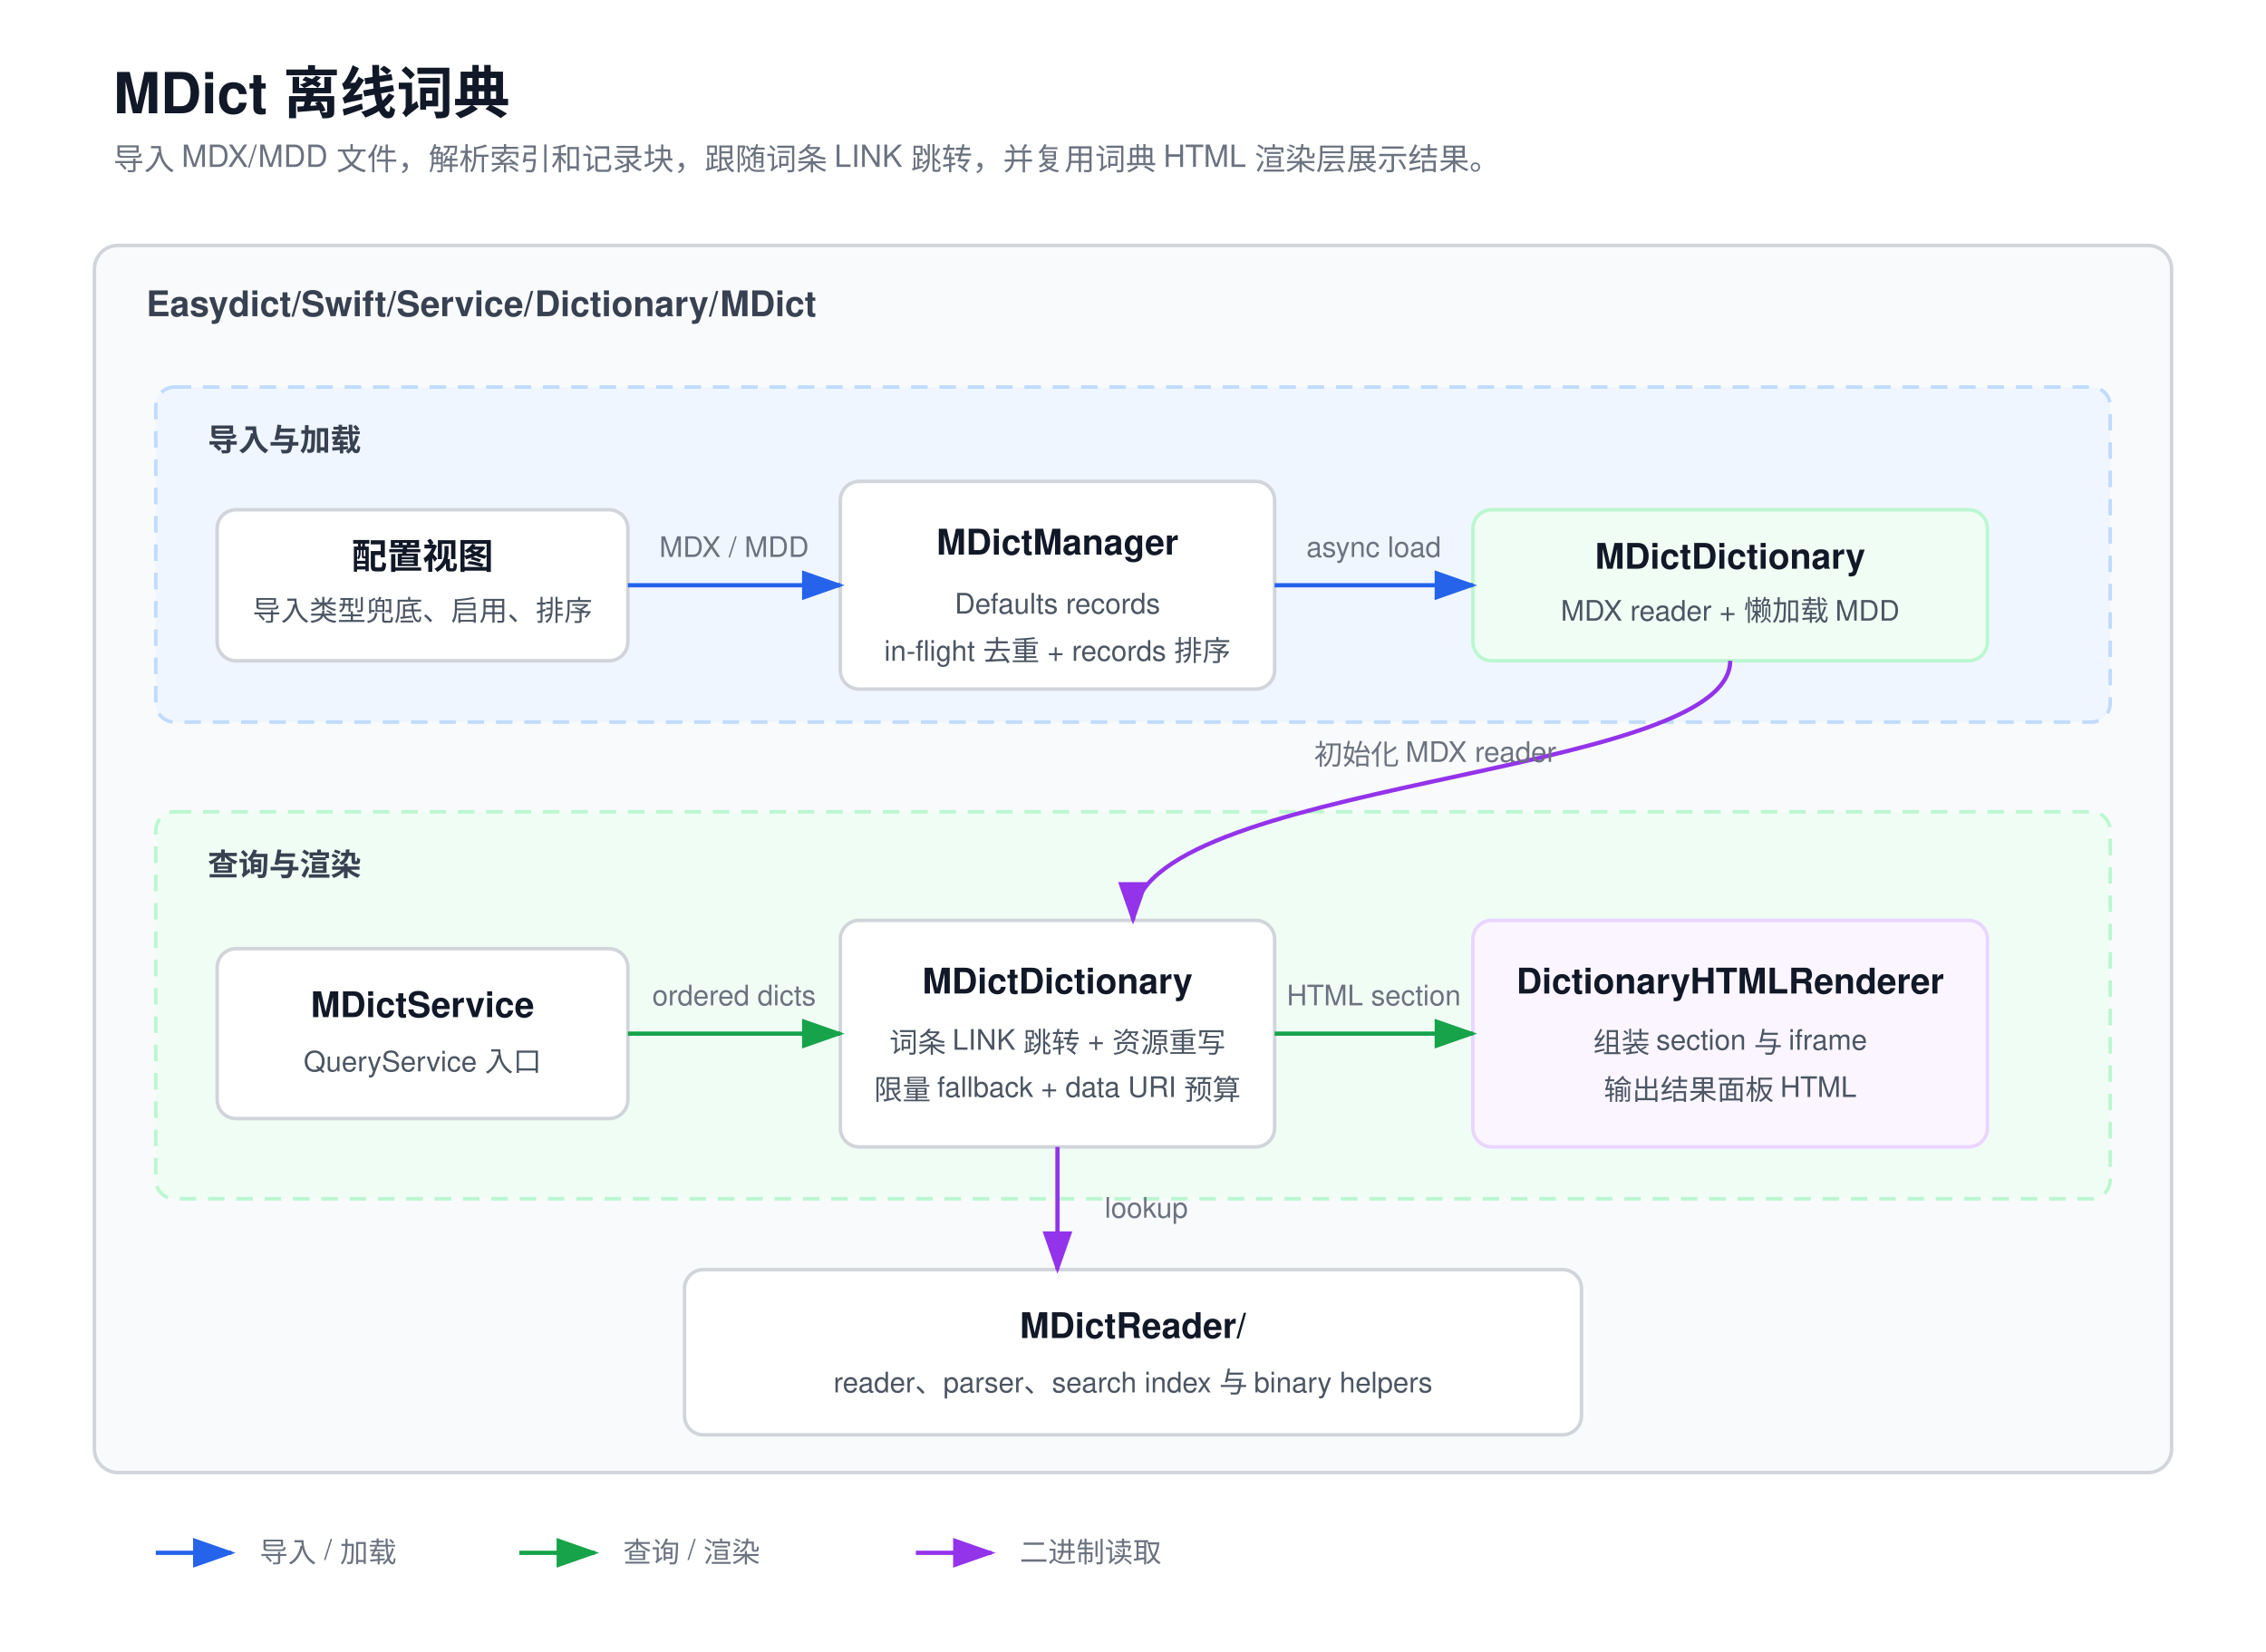
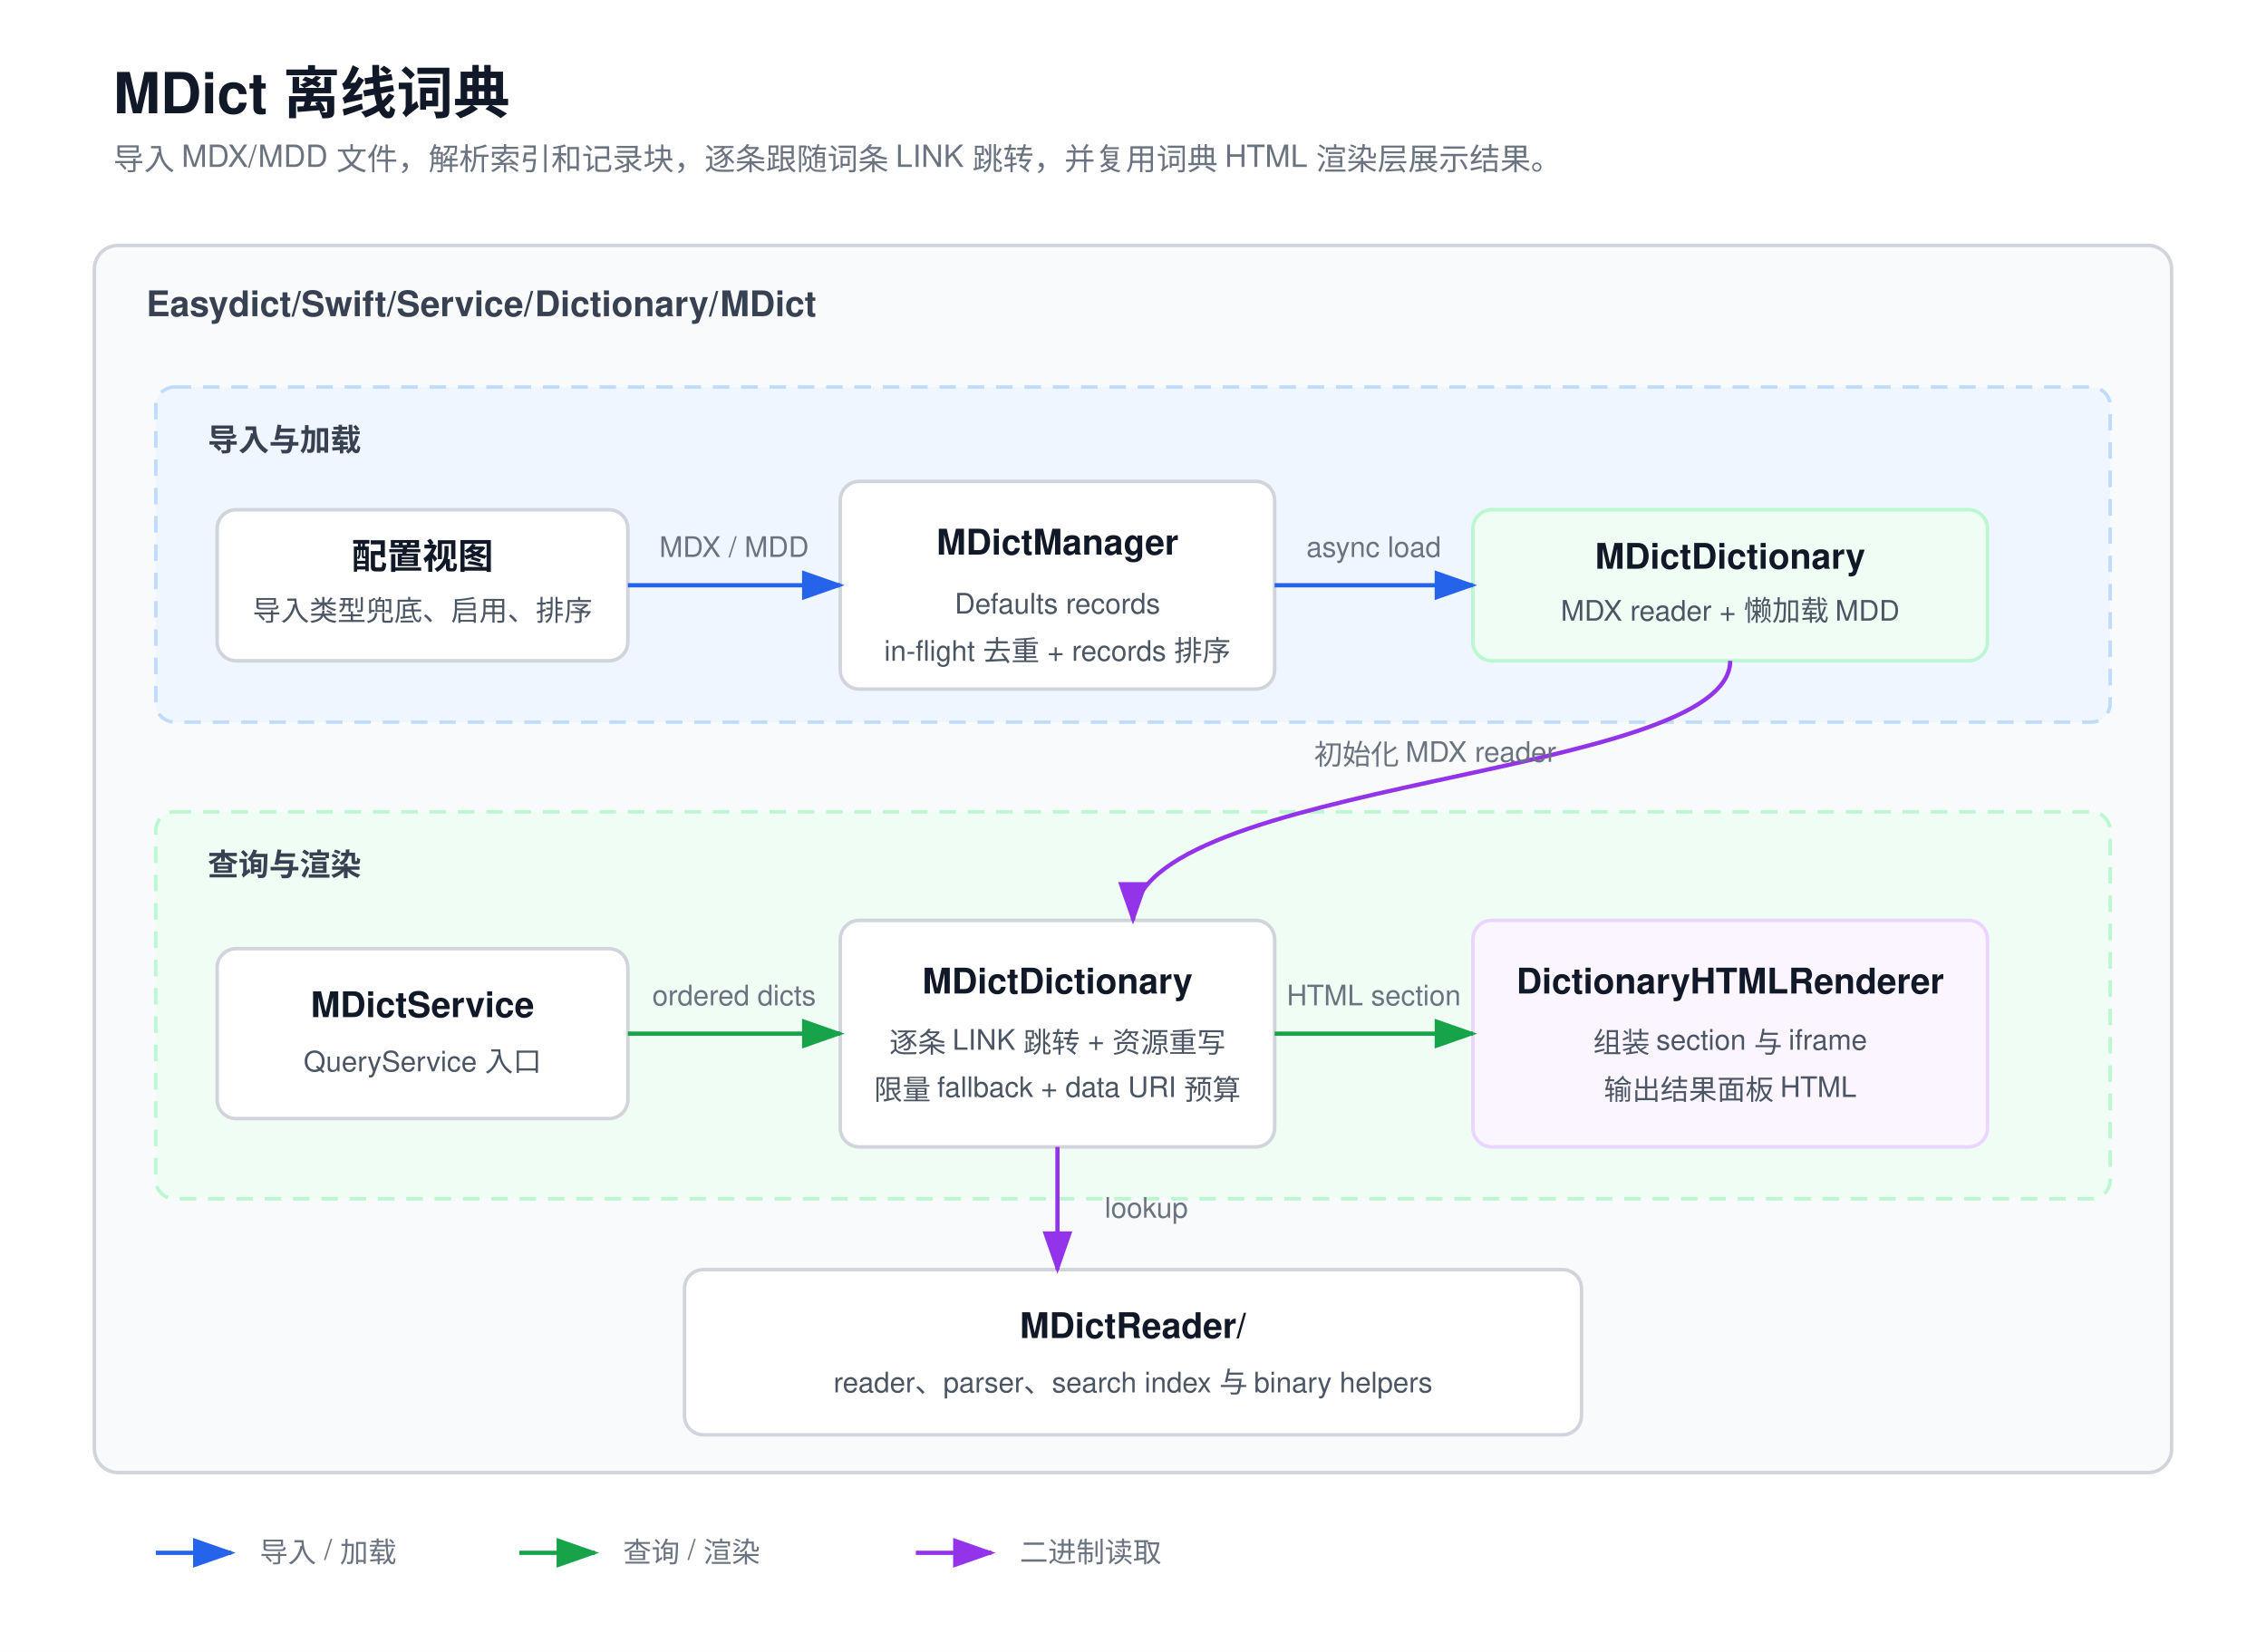
<svg xmlns="http://www.w3.org/2000/svg" viewBox="0 0 960 700" width="960" height="700" role="img" aria-labelledby="title desc">
  <style>
    text {
      font-family: 'Helvetica Neue', Helvetica, Arial, 'PingFang SC', 'Microsoft YaHei', sans-serif;
    }
    .title { fill: #111827; font-size: 24px; font-weight: 600; }
    .subtitle { fill: #6b7280; font-size: 13px; }
    .group-title { fill: #374151; font-size: 15px; font-weight: 600; }
    .box-title { fill: #111827; font-size: 15px; font-weight: 600; }
    .box-text { fill: #4b5563; font-size: 12px; }
    .label { fill: #6b7280; font-size: 12px; }
    .lane-title { fill: #374151; font-size: 13px; font-weight: 600; }
  </style>
  <defs>
    <marker id="arrow-blue" markerWidth="10" markerHeight="7" refX="9" refY="3.5" orient="auto">
      <polygon points="0 0, 10 3.5, 0 7" fill="#2563eb" />
    </marker>
    <marker id="arrow-green" markerWidth="10" markerHeight="7" refX="9" refY="3.5" orient="auto">
      <polygon points="0 0, 10 3.5, 0 7" fill="#16a34a" />
    </marker>
    <marker id="arrow-purple" markerWidth="10" markerHeight="7" refX="9" refY="3.5" orient="auto">
      <polygon points="0 0, 10 3.5, 0 7" fill="#9333ea" />
    </marker>
  </defs>
  <rect width="960" height="700" fill="#ffffff" />
  <text x="48" y="48" class="title">MDict 离线词典</text>
-   <text x="48" y="72" class="subtitle">导入 MDX/MDD 文件，解析索引和记录块，跟随词条 LINK 跳转，并复用词典 HTML 渲染层展示结果。</text>
+   <text x="48" y="72" class="subtitle">导入 MDX/MDD 文件，解析索引和记录块，逐条跟随词条 LINK 跳转，并复用词典 HTML 渲染层展示结果。</text>
  <rect x="40" y="104" width="880" height="520" rx="10" ry="10" fill="#f9fafb" stroke="#d1d5db" stroke-width="1.5" />
  <text x="62" y="134" class="group-title">Easydict/Swift/Service/Dictionary/MDict</text>
  <rect x="66" y="164" width="828" height="142" rx="8" ry="8" fill="#eff6ff" stroke="#bfdbfe" stroke-width="1.5" stroke-dasharray="7 5" />
  <text x="88" y="191" class="lane-title">导入与加载</text>
  <rect x="92" y="216" width="174" height="64" rx="8" ry="8" fill="#ffffff" stroke="#d1d5db" stroke-width="1.5" />
  <text x="179" y="241" text-anchor="middle" class="box-title">配置视图</text>
  <text x="179" y="263" text-anchor="middle" class="box-text">导入类型兜底、启用、排序</text>
  <rect x="356" y="204" width="184" height="88" rx="8" ry="8" fill="#ffffff" stroke="#d1d5db" stroke-width="1.5" />
  <text x="448" y="235" text-anchor="middle" class="box-title">MDictManager</text>
  <text x="448" y="260" text-anchor="middle" class="box-text">Defaults records</text>
  <text x="448" y="280" text-anchor="middle" class="box-text">in-flight 去重 + records 排序</text>
  <rect x="624" y="216" width="218" height="64" rx="8" ry="8" fill="#f0fdf4" stroke="#bbf7d0" stroke-width="1.5" />
  <text x="733" y="241" text-anchor="middle" class="box-title">MDictDictionary</text>
  <text x="733" y="263" text-anchor="middle" class="box-text">MDX reader + 懒加载 MDD</text>
  <path d="M266 248 H356" stroke="#2563eb" stroke-width="1.8" fill="none" marker-end="url(#arrow-blue)" />
  <text x="311" y="236" text-anchor="middle" class="label">MDX / MDD</text>
  <path d="M540 248 H624" stroke="#2563eb" stroke-width="1.8" fill="none" marker-end="url(#arrow-blue)" />
  <text x="582" y="236" text-anchor="middle" class="label">async load</text>
  <rect x="66" y="344" width="828" height="164" rx="8" ry="8" fill="#f0fdf4" stroke="#bbf7d0" stroke-width="1.5" stroke-dasharray="7 5" />
  <text x="88" y="371" class="lane-title">查询与渲染</text>
  <rect x="92" y="402" width="174" height="72" rx="8" ry="8" fill="#ffffff" stroke="#d1d5db" stroke-width="1.5" />
  <text x="179" y="431" text-anchor="middle" class="box-title">MDictService</text>
  <text x="179" y="454" text-anchor="middle" class="box-text">QueryService 入口</text>
  <rect x="356" y="390" width="184" height="96" rx="8" ry="8" fill="#ffffff" stroke="#d1d5db" stroke-width="1.5" />
  <text x="448" y="421" text-anchor="middle" class="box-title">MDictDictionary</text>
-   <text x="448" y="446" text-anchor="middle" class="box-text">词条 LINK 跳转 + 资源重写</text>
+   <text x="448" y="446" text-anchor="middle" class="box-text">逐条 LINK 跳转 + 资源重写</text>
  <text x="448" y="466" text-anchor="middle" class="box-text">限量 fallback + data URI 预算</text>
  <rect x="624" y="390" width="218" height="96" rx="8" ry="8" fill="#faf5ff" stroke="#e9d5ff" stroke-width="1.5" />
  <text x="733" y="421" text-anchor="middle" class="box-title">DictionaryHTMLRenderer</text>
  <text x="733" y="446" text-anchor="middle" class="box-text">组装 section 与 iframe</text>
  <text x="733" y="466" text-anchor="middle" class="box-text">输出结果面板 HTML</text>
  <path d="M266 438 H356" stroke="#16a34a" stroke-width="1.8" fill="none" marker-end="url(#arrow-green)" />
  <text x="311" y="426" text-anchor="middle" class="label">ordered dicts</text>
  <path d="M540 438 H624" stroke="#16a34a" stroke-width="1.8" fill="none" marker-end="url(#arrow-green)" />
  <text x="582" y="426" text-anchor="middle" class="label">HTML section</text>
  <rect x="290" y="538" width="380" height="70" rx="8" ry="8" fill="#ffffff" stroke="#d1d5db" stroke-width="1.5" />
  <text x="480" y="567" text-anchor="middle" class="box-title">MDictReader/</text>
  <text x="480" y="590" text-anchor="middle" class="box-text">reader、parser、search index 与 binary helpers</text>
  <path d="M733 280 C733 330 480 330 480 390" stroke="#9333ea" stroke-width="1.8" fill="none" marker-end="url(#arrow-purple)" />
  <text x="608" y="324" text-anchor="middle" class="label">初始化 MDX reader</text>
  <path d="M448 486 V538" stroke="#9333ea" stroke-width="1.8" fill="none" marker-end="url(#arrow-purple)" />
  <text x="468" y="516" class="label">lookup</text>
  <g transform="translate(66, 650)">
    <line x1="0" y1="8" x2="32" y2="8" stroke="#2563eb" stroke-width="1.8" marker-end="url(#arrow-blue)" />
    <text x="44" y="12" class="label">导入 / 加载</text>
    <line x1="154" y1="8" x2="186" y2="8" stroke="#16a34a" stroke-width="1.8" marker-end="url(#arrow-green)" />
    <text x="198" y="12" class="label">查询 / 渲染</text>
    <line x1="322" y1="8" x2="354" y2="8" stroke="#9333ea" stroke-width="1.8" marker-end="url(#arrow-purple)" />
    <text x="366" y="12" class="label">二进制读取</text>
  </g>
</svg>
